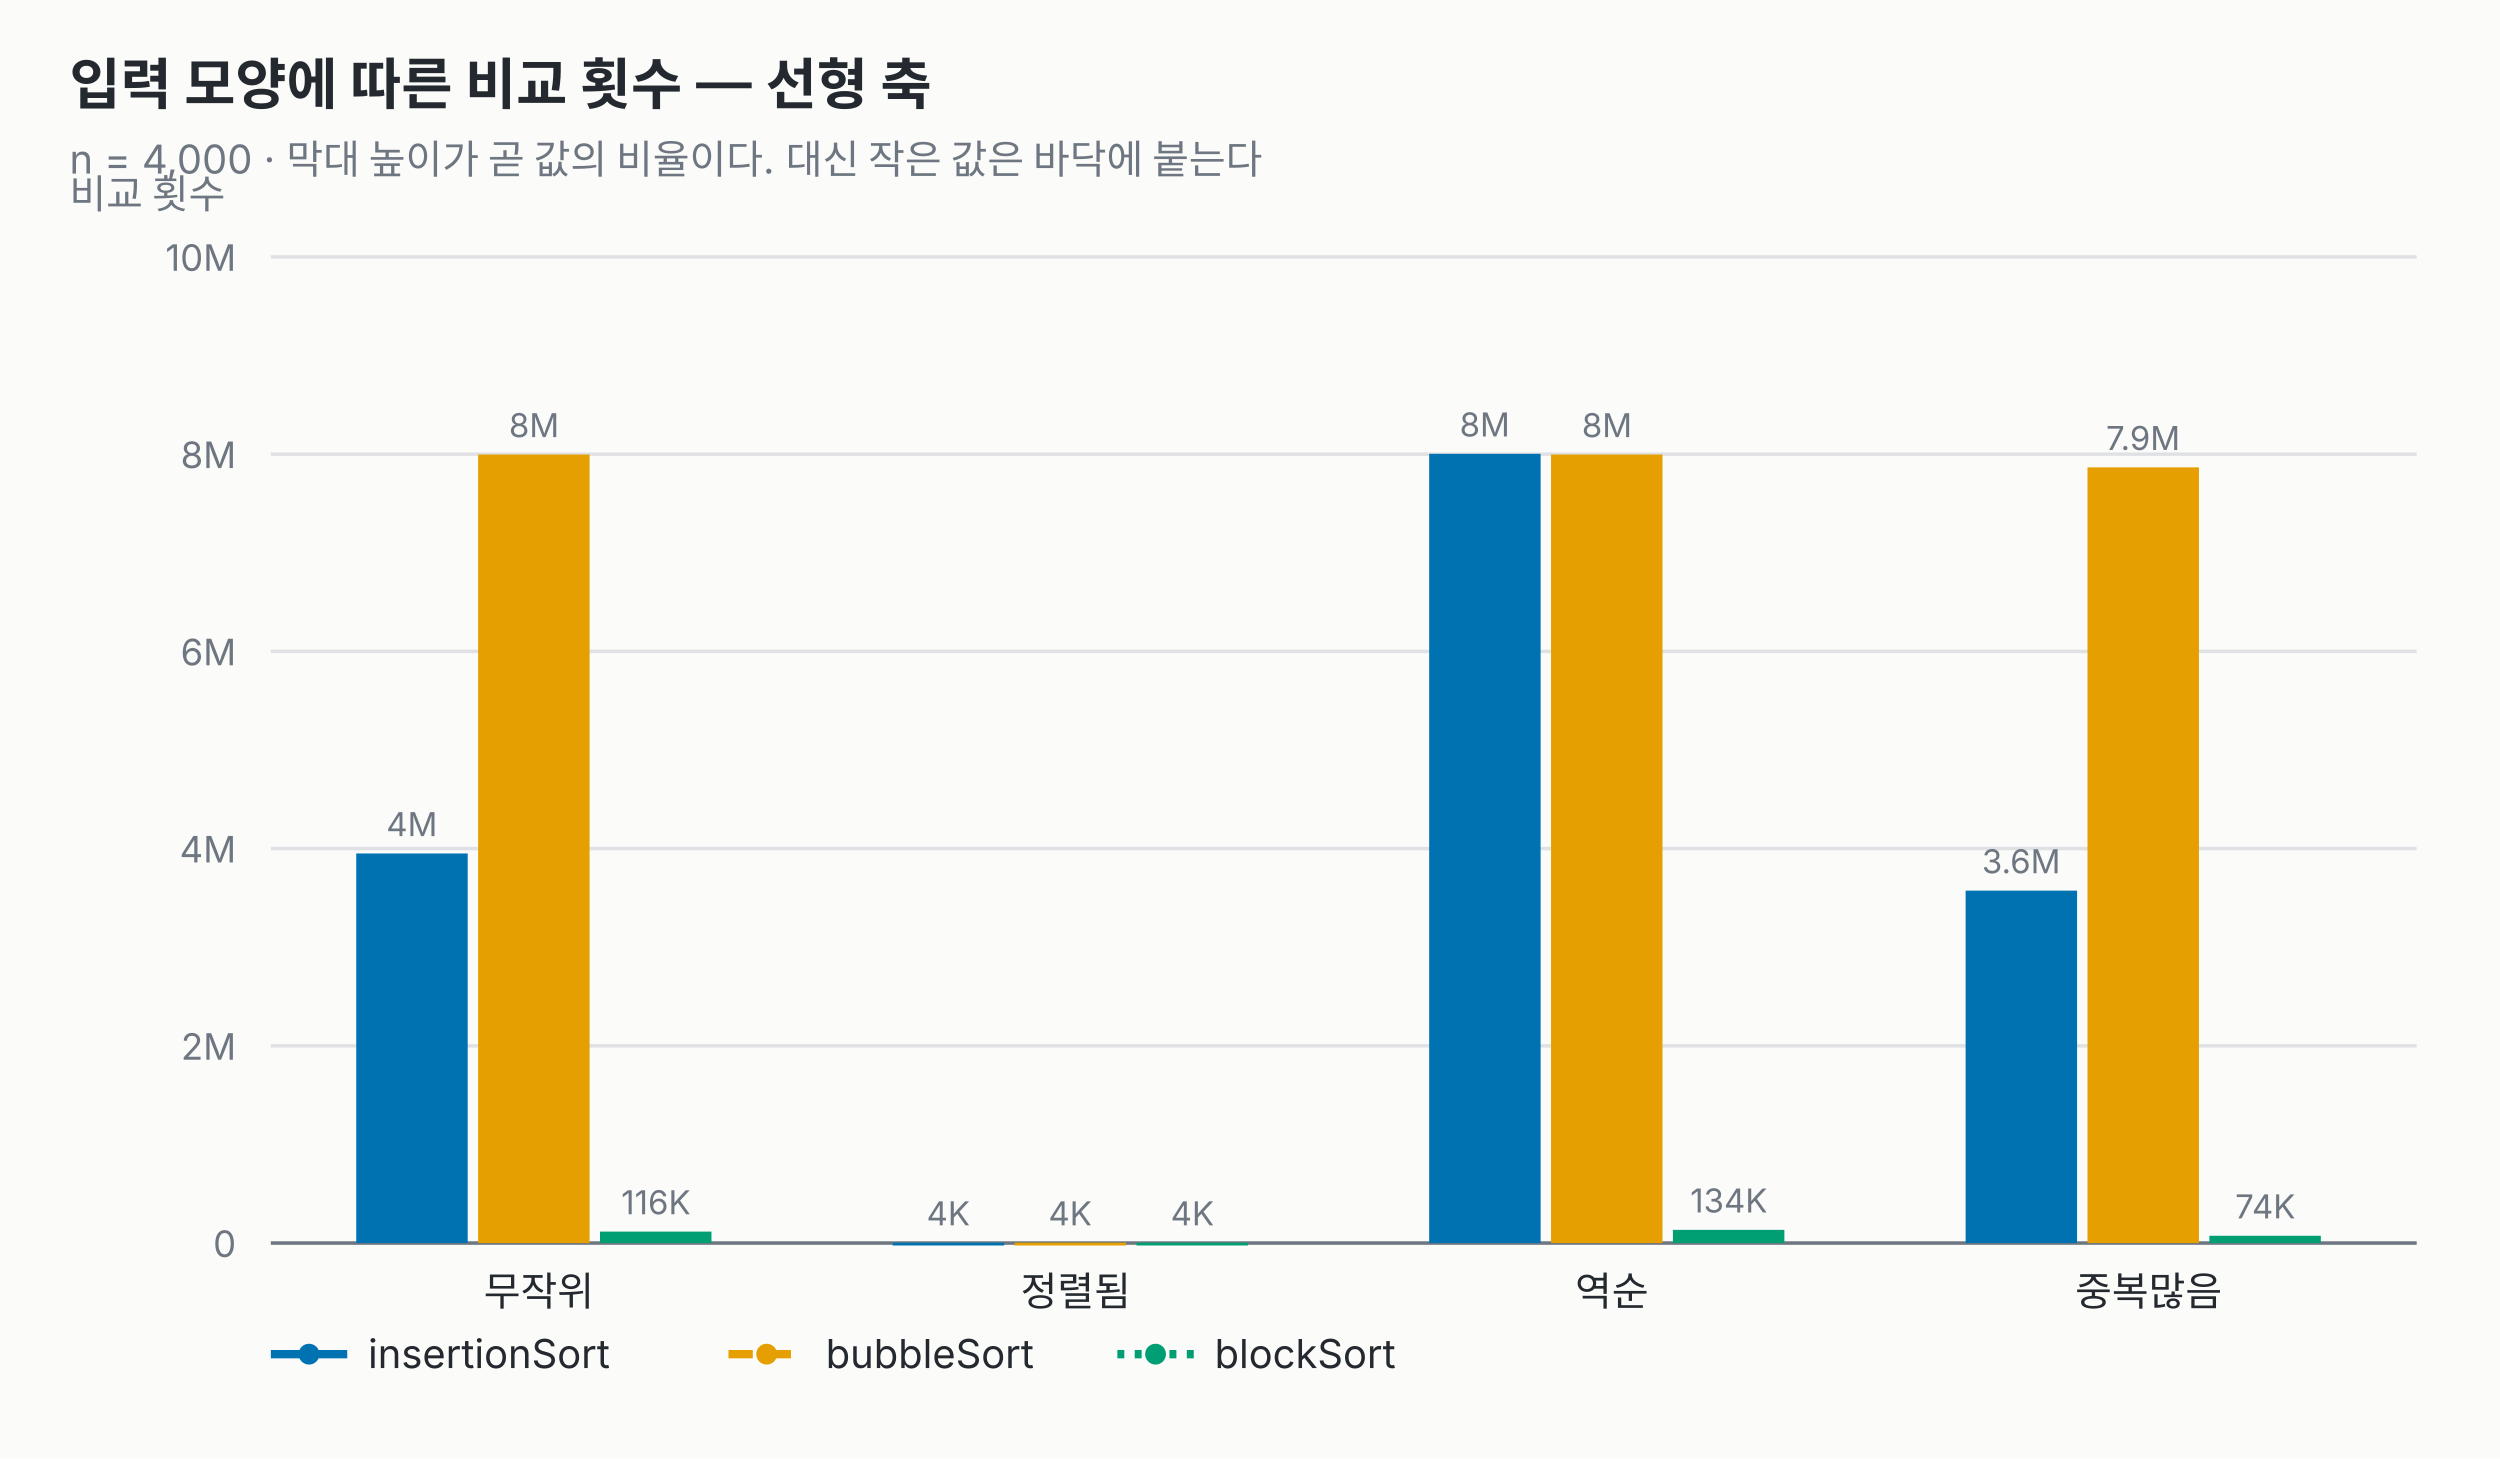
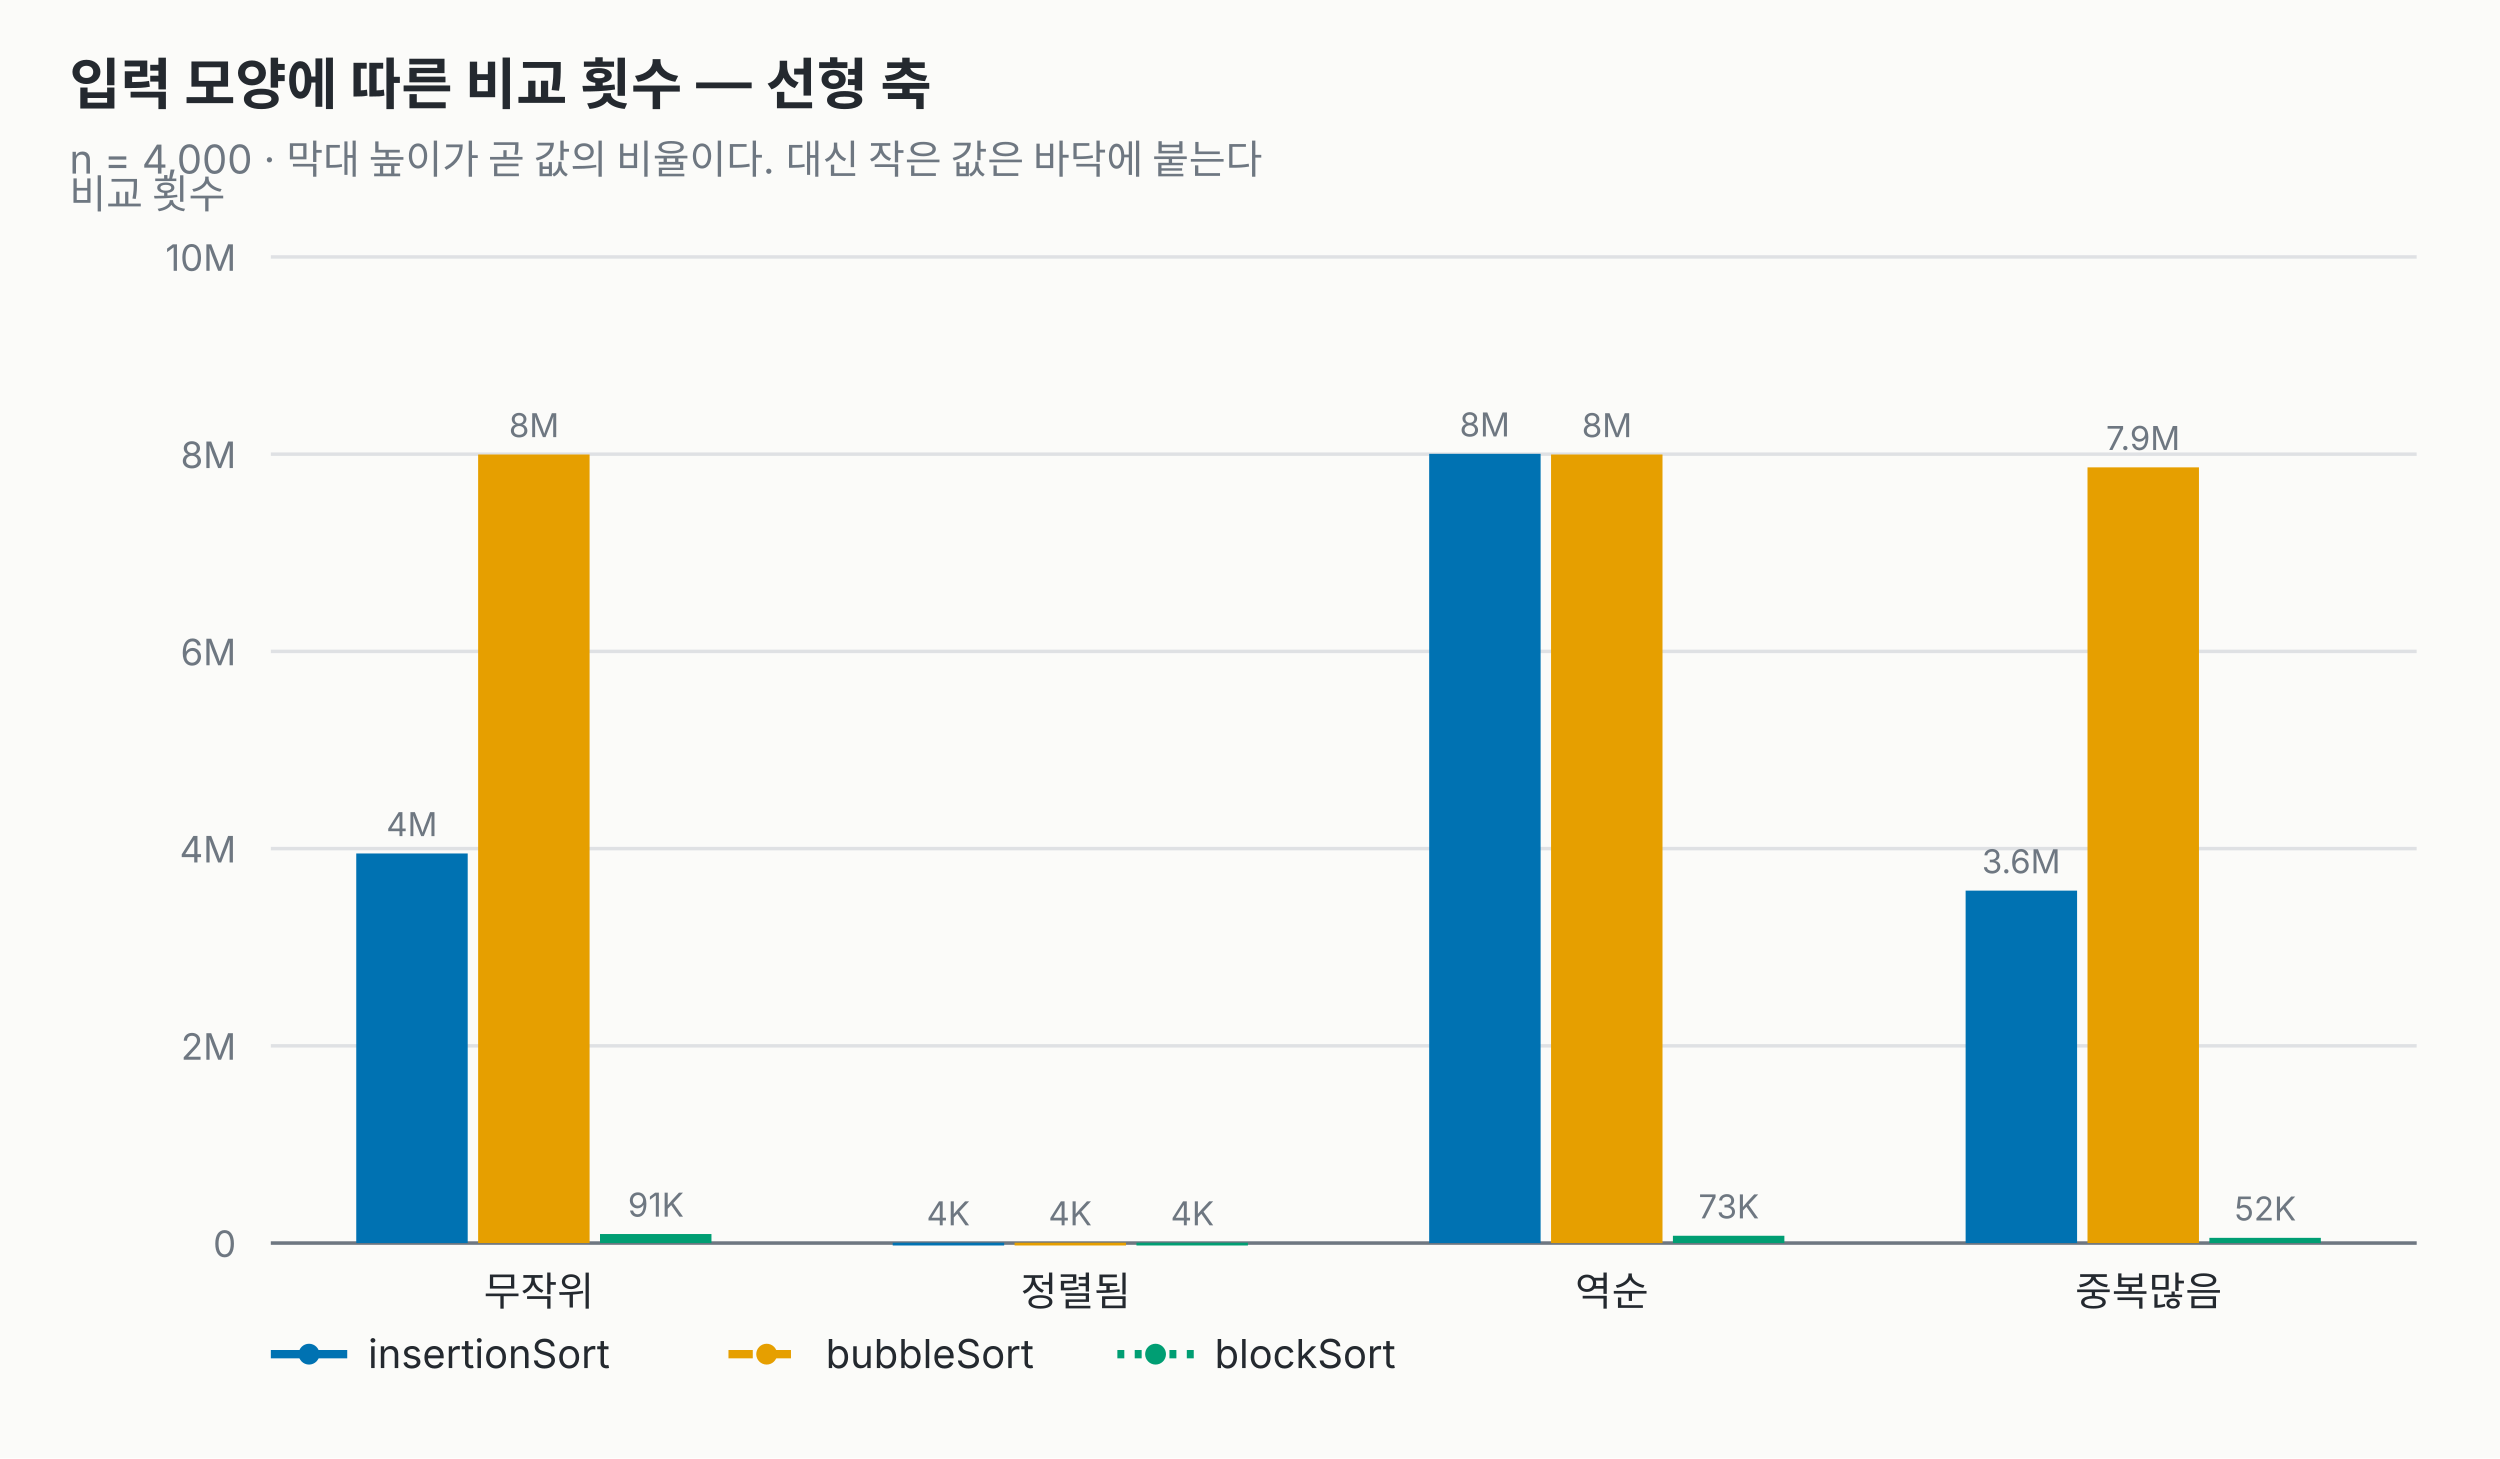
<svg xmlns="http://www.w3.org/2000/svg" width="720" height="420" viewBox="0 0 720 420" font-family="-apple-system, BlinkMacSystemFont, 'Segoe UI', 'Noto Sans KR', 'Apple SD Gothic Neo', 'Malgun Gothic', sans-serif">
  <rect width="720" height="420" fill="#fbfbf9" />
  <text x="20.0" y="30.0" font-size="16" fill="#24292f" text-anchor="start" font-weight="600">입력 모양에 따른 비교 횟수 — 선형 축</text>
  <text x="20.0" y="50.0" font-size="11.5" fill="#6e7781" text-anchor="start" font-weight="400">n = 4,000 · 막대 높이가 곧 값의 비율이다. 대신 작은 값은 바닥에 붙는다</text>
  <line x1="78.0" y1="358.0" x2="696.0" y2="358.0" stroke="#dfe1e4" stroke-width="1" stroke-dasharray="none" />
  <text x="68.0" y="362.0" font-size="10.5" fill="#6e7781" text-anchor="end" font-weight="400">0</text>
  <line x1="78.0" y1="301.2" x2="696.0" y2="301.2" stroke="#dfe1e4" stroke-width="1" stroke-dasharray="none" />
  <text x="68.0" y="305.2" font-size="10.5" fill="#6e7781" text-anchor="end" font-weight="400">2M</text>
  <line x1="78.0" y1="244.4" x2="696.0" y2="244.4" stroke="#dfe1e4" stroke-width="1" stroke-dasharray="none" />
  <text x="68.0" y="248.4" font-size="10.5" fill="#6e7781" text-anchor="end" font-weight="400">4M</text>
  <line x1="78.0" y1="187.6" x2="696.0" y2="187.6" stroke="#dfe1e4" stroke-width="1" stroke-dasharray="none" />
  <text x="68.0" y="191.6" font-size="10.5" fill="#6e7781" text-anchor="end" font-weight="400">6M</text>
  <line x1="78.0" y1="130.8" x2="696.0" y2="130.8" stroke="#dfe1e4" stroke-width="1" stroke-dasharray="none" />
  <text x="68.0" y="134.8" font-size="10.5" fill="#6e7781" text-anchor="end" font-weight="400">8M</text>
  <line x1="78.0" y1="74.0" x2="696.0" y2="74.0" stroke="#dfe1e4" stroke-width="1" stroke-dasharray="none" />
  <text x="68.0" y="78.0" font-size="10.5" fill="#6e7781" text-anchor="end" font-weight="400">10M</text>
  <line x1="78.0" y1="358.0" x2="696.0" y2="358.0" stroke="#6e7781" stroke-width="1" stroke-dasharray="none" />
  <text x="20.0" y="60.0" font-size="11.5" fill="#6e7781" text-anchor="start" font-weight="400">비교 횟수</text>
  <rect x="102.6" y="245.8" width="32.1" height="112.2" fill="#0072B2" />
  <text x="118.6" y="240.8" font-size="9.5" fill="#6e7781" text-anchor="middle" font-weight="400">4M</text>
  <rect x="137.7" y="130.9" width="32.1" height="227.1" fill="#E69F00" />
  <text x="153.8" y="125.9" font-size="9.5" fill="#6e7781" text-anchor="middle" font-weight="400">8M</text>
-   <rect x="172.8" y="354.7" width="32.1" height="3.3" fill="#009E73" />
-   <text x="188.9" y="349.7" font-size="9.5" fill="#6e7781" text-anchor="middle" font-weight="400">116K</text>
+   <rect x="172.8" y="355.4" width="32.1" height="2.6" fill="#009E73" />
+   <text x="188.9" y="350.4" font-size="9.5" fill="#6e7781" text-anchor="middle" font-weight="400">91K</text>
  <text x="155.2" y="376.0" font-size="11.5" fill="#24292f" text-anchor="middle" font-weight="400">무작위</text>
  <rect x="257.1" y="357.9" width="32.1" height="0.8" fill="#0072B2" />
  <text x="273.1" y="352.9" font-size="9.5" fill="#6e7781" text-anchor="middle" font-weight="400">4K</text>
  <rect x="292.2" y="357.9" width="32.1" height="0.8" fill="#E69F00" />
  <text x="308.2" y="352.9" font-size="9.5" fill="#6e7781" text-anchor="middle" font-weight="400">4K</text>
  <rect x="327.3" y="357.9" width="32.1" height="0.8" fill="#009E73" />
  <text x="343.4" y="352.9" font-size="9.5" fill="#6e7781" text-anchor="middle" font-weight="400">4K</text>
  <text x="309.8" y="376.0" font-size="11.5" fill="#24292f" text-anchor="middle" font-weight="400">정렬됨</text>
  <rect x="411.6" y="130.7" width="32.1" height="227.3" fill="#0072B2" />
  <text x="427.6" y="125.7" font-size="9.5" fill="#6e7781" text-anchor="middle" font-weight="400">8M</text>
  <rect x="446.7" y="130.9" width="32.1" height="227.1" fill="#E69F00" />
  <text x="462.8" y="125.9" font-size="9.5" fill="#6e7781" text-anchor="middle" font-weight="400">8M</text>
-   <rect x="481.8" y="354.2" width="32.1" height="3.8" fill="#009E73" />
-   <text x="497.9" y="349.2" font-size="9.5" fill="#6e7781" text-anchor="middle" font-weight="400">134K</text>
+   <rect x="481.8" y="355.9" width="32.1" height="2.1" fill="#009E73" />
+   <text x="497.9" y="350.9" font-size="9.5" fill="#6e7781" text-anchor="middle" font-weight="400">73K</text>
  <text x="464.2" y="376.0" font-size="11.5" fill="#24292f" text-anchor="middle" font-weight="400">역순</text>
  <rect x="566.1" y="256.5" width="32.1" height="101.5" fill="#0072B2" />
  <text x="582.1" y="251.5" font-size="9.5" fill="#6e7781" text-anchor="middle" font-weight="400">3.6M</text>
  <rect x="601.2" y="134.6" width="32.1" height="223.4" fill="#E69F00" />
  <text x="617.2" y="129.6" font-size="9.5" fill="#6e7781" text-anchor="middle" font-weight="400">7.9M</text>
-   <rect x="636.3" y="355.9" width="32.1" height="2.1" fill="#009E73" />
-   <text x="652.4" y="350.9" font-size="9.5" fill="#6e7781" text-anchor="middle" font-weight="400">74K</text>
+   <rect x="636.3" y="356.5" width="32.1" height="1.5" fill="#009E73" />
+   <text x="652.4" y="351.5" font-size="9.5" fill="#6e7781" text-anchor="middle" font-weight="400">52K</text>
  <text x="618.8" y="376.0" font-size="11.5" fill="#24292f" text-anchor="middle" font-weight="400">중복많음</text>
  <line x1="78.0" y1="390.0" x2="100.0" y2="390.0" stroke="#0072B2" stroke-width="2.4" stroke-dasharray="none" />
  <circle cx="89.0" cy="390.0" r="3" fill="#0072B2" />
  <text x="106.0" y="394.0" font-size="11.5" fill="#24292f" text-anchor="start" font-weight="400">insertionSort</text>
  <line x1="209.8" y1="390.0" x2="231.8" y2="390.0" stroke="#E69F00" stroke-width="2.4" stroke-dasharray="7 4" />
  <circle cx="220.8" cy="390.0" r="3" fill="#E69F00" />
  <text x="237.8" y="394.0" font-size="11.5" fill="#24292f" text-anchor="start" font-weight="400">bubbleSort</text>
  <line x1="321.8" y1="390.0" x2="343.8" y2="390.0" stroke="#009E73" stroke-width="2.4" stroke-dasharray="2 3" />
  <circle cx="332.8" cy="390.0" r="3" fill="#009E73" />
  <text x="349.8" y="394.0" font-size="11.5" fill="#24292f" text-anchor="start" font-weight="400">blockSort</text>
</svg>
